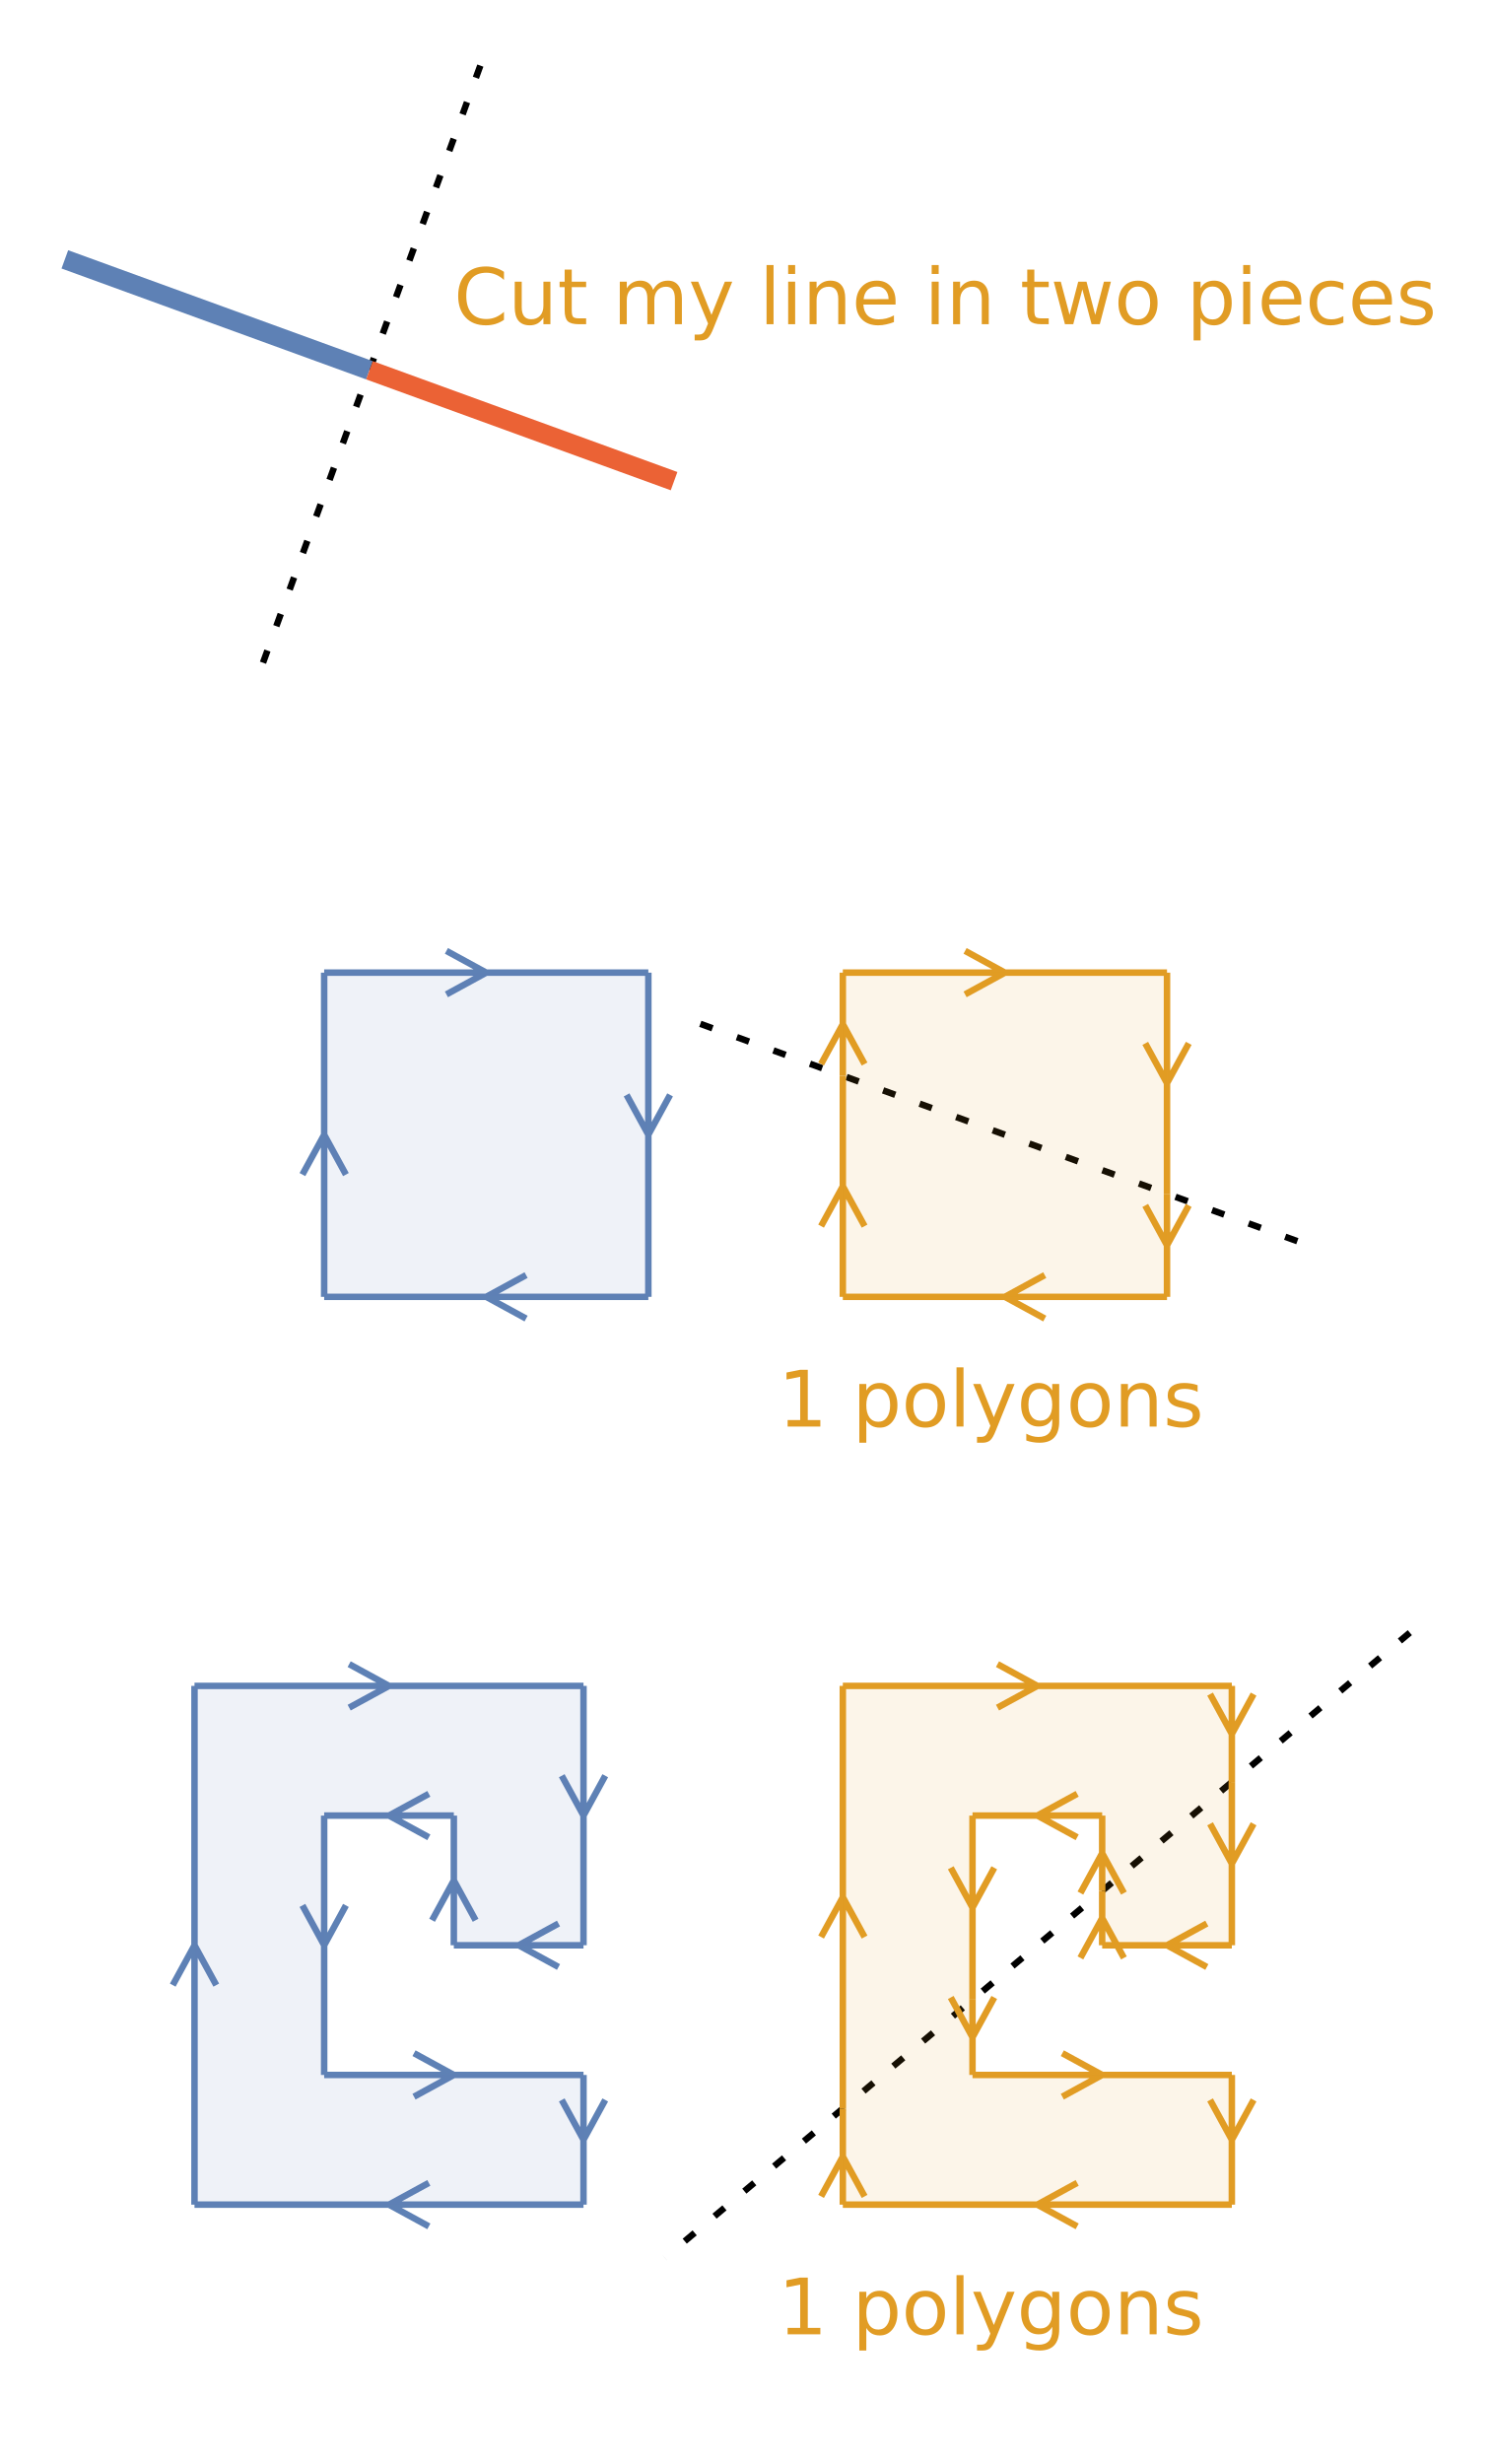
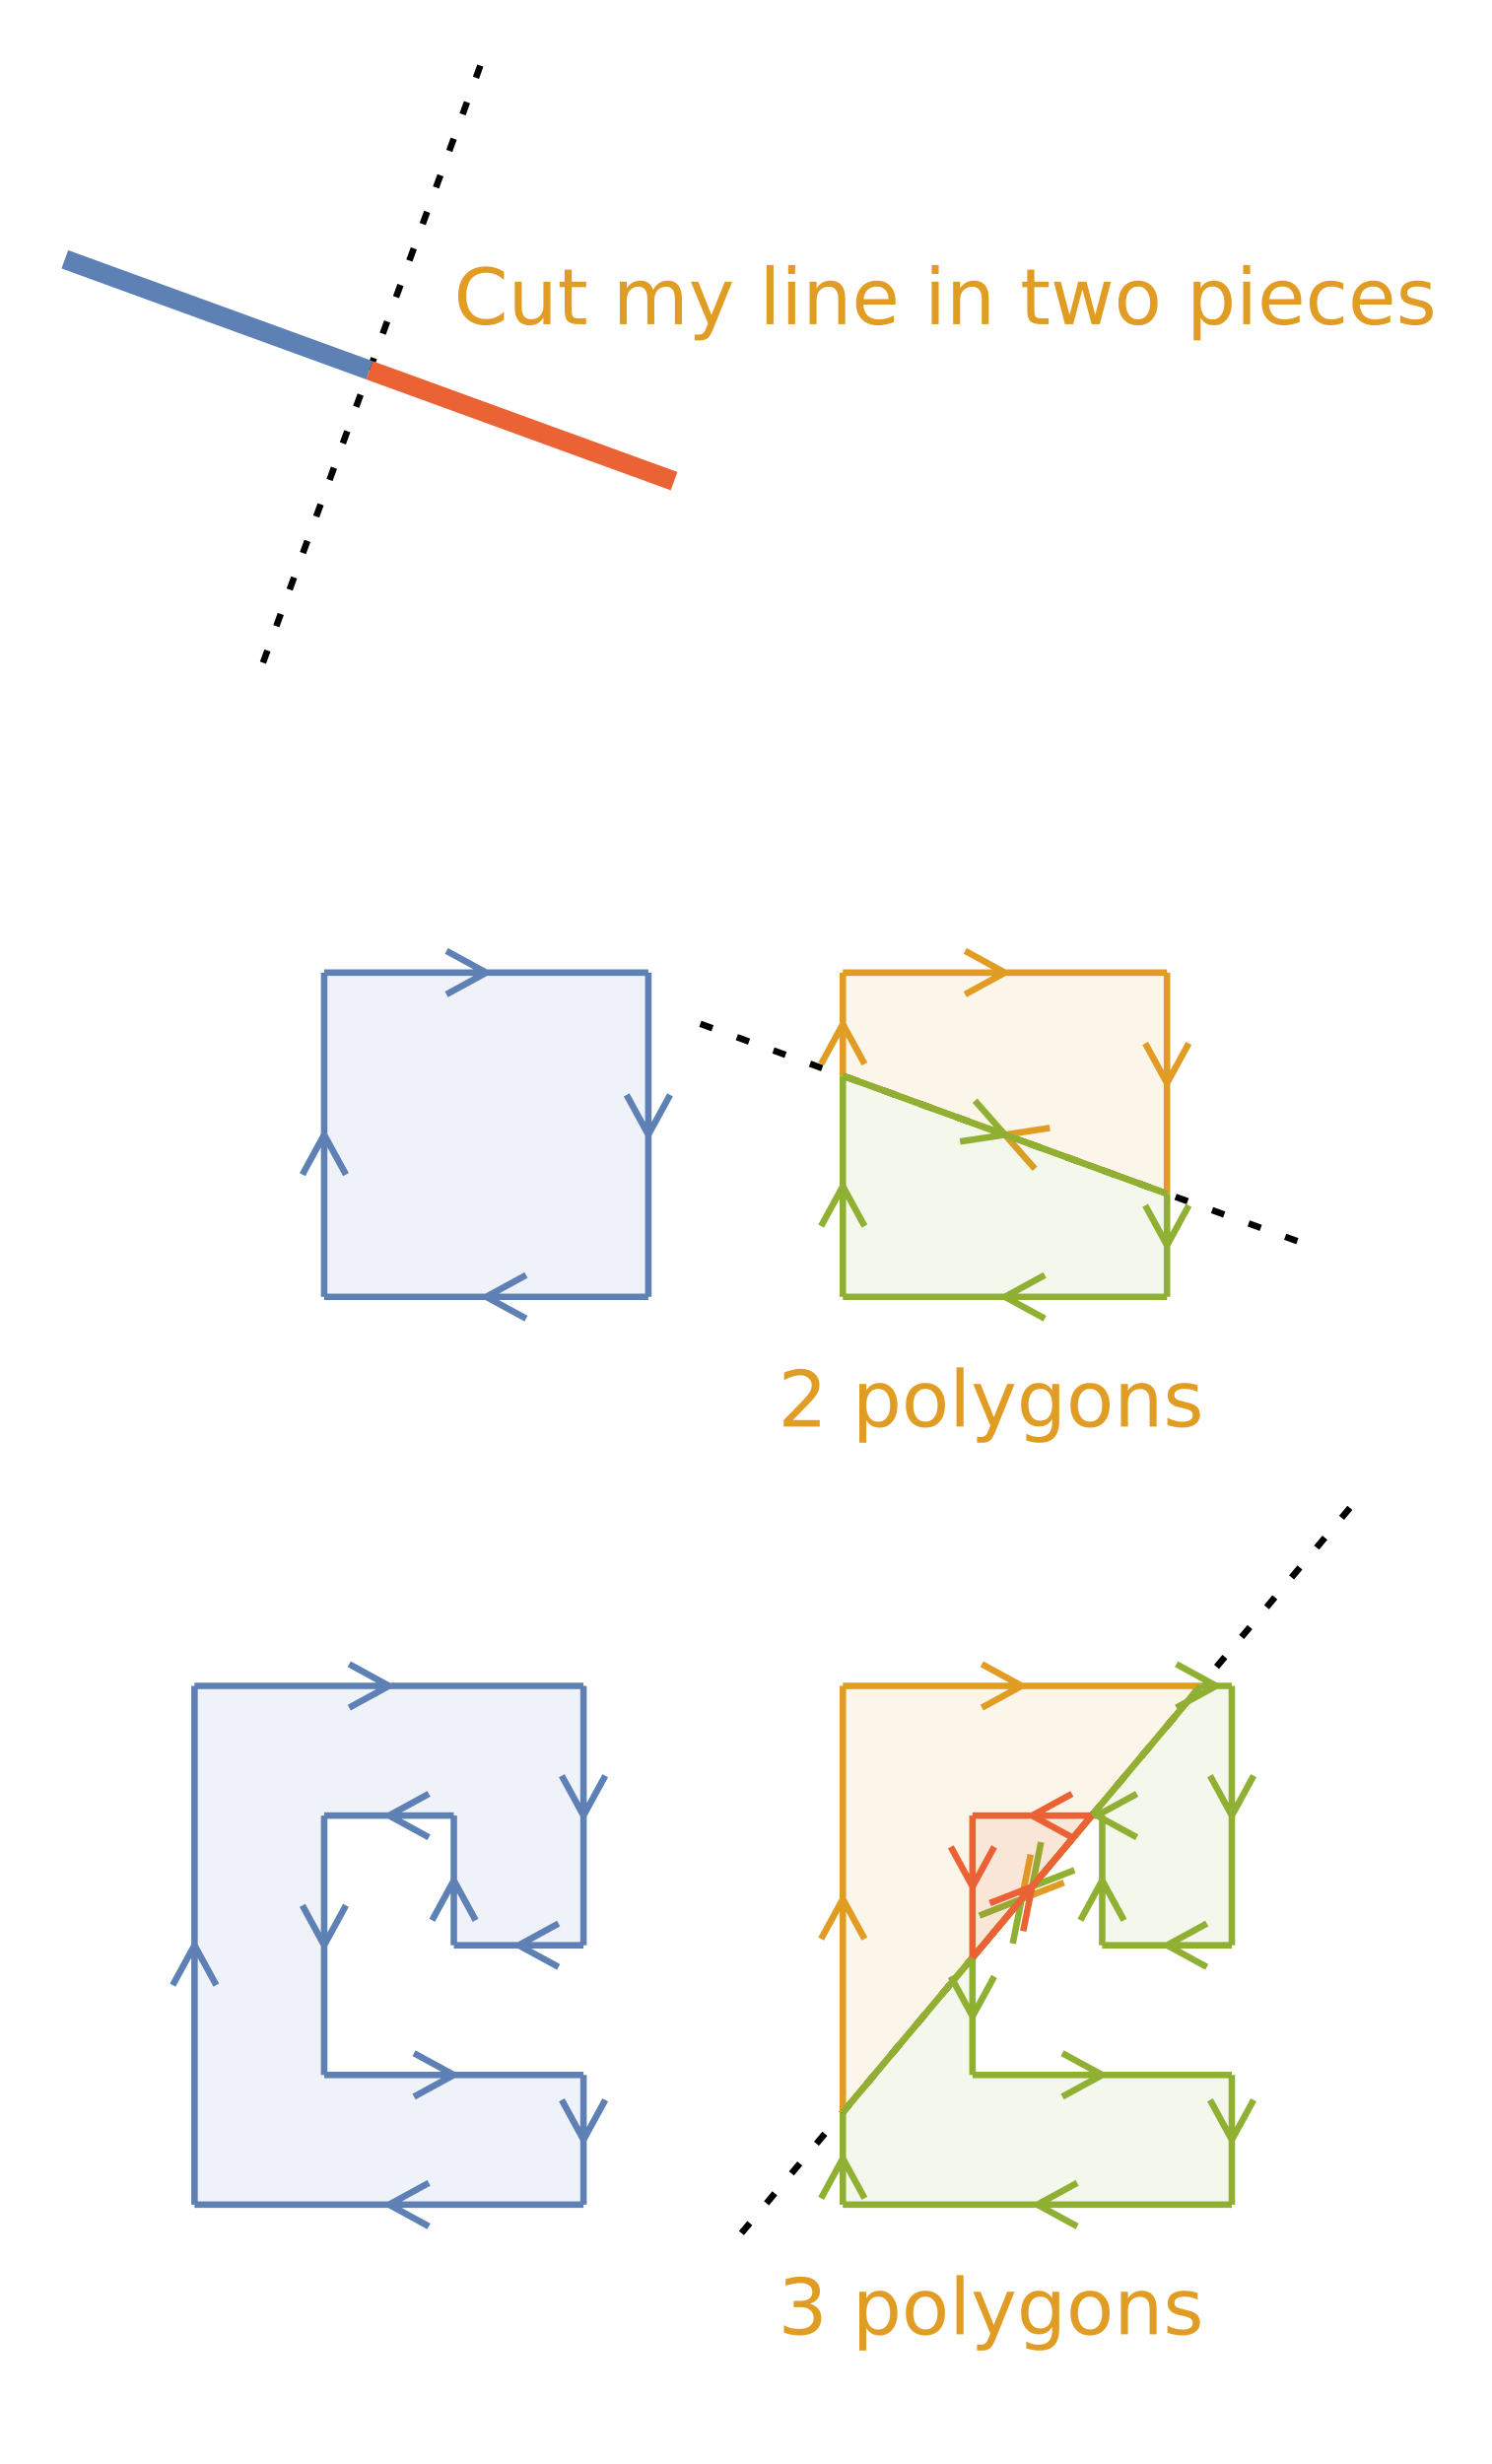
<svg xmlns="http://www.w3.org/2000/svg" xmlns:xlink="http://www.w3.org/1999/xlink" width="230pt" height="380pt" viewBox="0 0 230 380" version="1.1">
  <defs>
    <g>
      <symbol overflow="visible" id="glyph0-0">
        <path style="stroke:none;" d="M 0.594 2.125 L 0.594 -8.469 L 6.594 -8.469 L 6.594 2.125 Z M 1.266 1.453 L 5.938 1.453 L 5.938 -7.781 L 1.266 -7.781 Z M 1.266 1.453 " />
      </symbol>
      <symbol overflow="visible" id="glyph0-1">
        <path style="stroke:none;" d="M 7.734 -8.078 L 7.734 -6.828 C 7.328 -7.203 6.898 -7.477 6.453 -7.656 C 6.004 -7.844 5.523 -7.938 5.016 -7.938 C 4.016 -7.938 3.25 -7.629 2.719 -7.016 C 2.188 -6.398 1.922 -5.516 1.922 -4.359 C 1.922 -3.211 2.188 -2.332 2.719 -1.719 C 3.25 -1.102 4.016 -0.797 5.016 -0.797 C 5.523 -0.797 6.004 -0.891 6.453 -1.078 C 6.898 -1.266 7.328 -1.539 7.734 -1.906 L 7.734 -0.672 C 7.316 -0.391 6.875 -0.176 6.406 -0.031 C 5.945 0.102 5.461 0.172 4.953 0.172 C 3.617 0.172 2.57 -0.234 1.812 -1.047 C 1.051 -1.859 0.672 -2.961 0.672 -4.359 C 0.672 -5.766 1.051 -6.875 1.812 -7.688 C 2.57 -8.5 3.617 -8.906 4.953 -8.906 C 5.473 -8.906 5.961 -8.832 6.422 -8.688 C 6.891 -8.551 7.328 -8.348 7.734 -8.078 Z M 7.734 -8.078 " />
      </symbol>
      <symbol overflow="visible" id="glyph0-2">
        <path style="stroke:none;" d="M 1.016 -2.594 L 1.016 -6.562 L 2.094 -6.562 L 2.094 -2.625 C 2.094 -2.008 2.211 -1.547 2.453 -1.234 C 2.703 -0.922 3.066 -0.766 3.547 -0.766 C 4.129 -0.766 4.586 -0.945 4.922 -1.312 C 5.266 -1.688 5.438 -2.195 5.438 -2.844 L 5.438 -6.562 L 6.516 -6.562 L 6.516 0 L 5.438 0 L 5.438 -1.016 C 5.176 -0.609 4.875 -0.305 4.531 -0.109 C 4.188 0.078 3.785 0.172 3.328 0.172 C 2.566 0.172 1.988 -0.062 1.594 -0.531 C 1.207 -1 1.016 -1.688 1.016 -2.594 Z M 3.734 -6.719 Z M 3.734 -6.719 " />
      </symbol>
      <symbol overflow="visible" id="glyph0-3">
        <path style="stroke:none;" d="M 2.203 -8.422 L 2.203 -6.562 L 4.422 -6.562 L 4.422 -5.719 L 2.203 -5.719 L 2.203 -2.156 C 2.203 -1.625 2.273 -1.281 2.422 -1.125 C 2.566 -0.977 2.863 -0.906 3.312 -0.906 L 4.422 -0.906 L 4.422 0 L 3.312 0 C 2.477 0 1.898 -0.156 1.578 -0.469 C 1.266 -0.781 1.109 -1.344 1.109 -2.156 L 1.109 -5.719 L 0.328 -5.719 L 0.328 -6.562 L 1.109 -6.562 L 1.109 -8.422 Z M 2.203 -8.422 " />
      </symbol>
      <symbol overflow="visible" id="glyph0-4">
        <path style="stroke:none;" d="" />
      </symbol>
      <symbol overflow="visible" id="glyph0-5">
        <path style="stroke:none;" d="M 6.234 -5.297 C 6.504 -5.785 6.828 -6.145 7.203 -6.375 C 7.578 -6.602 8.02 -6.719 8.531 -6.719 C 9.219 -6.719 9.742 -6.477 10.109 -6 C 10.484 -5.52 10.672 -4.844 10.672 -3.969 L 10.672 0 L 9.594 0 L 9.594 -3.922 C 9.594 -4.555 9.477 -5.023 9.25 -5.328 C 9.031 -5.629 8.691 -5.781 8.234 -5.781 C 7.672 -5.781 7.227 -5.594 6.906 -5.219 C 6.582 -4.852 6.422 -4.348 6.422 -3.703 L 6.422 0 L 5.344 0 L 5.344 -3.922 C 5.344 -4.555 5.227 -5.023 5 -5.328 C 4.781 -5.629 4.438 -5.781 3.969 -5.781 C 3.414 -5.781 2.977 -5.594 2.656 -5.219 C 2.332 -4.852 2.172 -4.348 2.172 -3.703 L 2.172 0 L 1.094 0 L 1.094 -6.562 L 2.172 -6.562 L 2.172 -5.547 C 2.422 -5.941 2.719 -6.234 3.062 -6.422 C 3.406 -6.617 3.812 -6.719 4.281 -6.719 C 4.758 -6.719 5.164 -6.598 5.5 -6.359 C 5.832 -6.117 6.078 -5.766 6.234 -5.297 Z M 6.234 -5.297 " />
      </symbol>
      <symbol overflow="visible" id="glyph0-6">
        <path style="stroke:none;" d="M 3.859 0.609 C 3.555 1.391 3.258 1.898 2.969 2.141 C 2.676 2.379 2.289 2.5 1.812 2.5 L 0.953 2.5 L 0.953 1.594 L 1.578 1.594 C 1.879 1.594 2.109 1.52 2.266 1.375 C 2.43 1.238 2.613 0.91 2.812 0.391 L 3.016 -0.109 L 0.359 -6.562 L 1.5 -6.562 L 3.547 -1.438 L 5.609 -6.562 L 6.75 -6.562 Z M 3.859 0.609 " />
      </symbol>
      <symbol overflow="visible" id="glyph0-7">
        <path style="stroke:none;" d="M 1.125 -9.125 L 2.203 -9.125 L 2.203 0 L 1.125 0 Z M 1.125 -9.125 " />
      </symbol>
      <symbol overflow="visible" id="glyph0-8">
        <path style="stroke:none;" d="M 1.125 -6.562 L 2.203 -6.562 L 2.203 0 L 1.125 0 Z M 1.125 -9.125 L 2.203 -9.125 L 2.203 -7.75 L 1.125 -7.75 Z M 1.125 -9.125 " />
      </symbol>
      <symbol overflow="visible" id="glyph0-9">
        <path style="stroke:none;" d="M 6.594 -3.969 L 6.594 0 L 5.516 0 L 5.516 -3.922 C 5.516 -4.547 5.391 -5.008 5.141 -5.312 C 4.898 -5.625 4.539 -5.781 4.062 -5.781 C 3.477 -5.781 3.016 -5.594 2.672 -5.219 C 2.336 -4.852 2.172 -4.348 2.172 -3.703 L 2.172 0 L 1.094 0 L 1.094 -6.562 L 2.172 -6.562 L 2.172 -5.547 C 2.43 -5.941 2.734 -6.234 3.078 -6.422 C 3.43 -6.617 3.836 -6.719 4.297 -6.719 C 5.047 -6.719 5.613 -6.484 6 -6.016 C 6.395 -5.555 6.594 -4.875 6.594 -3.969 Z M 6.594 -3.969 " />
      </symbol>
      <symbol overflow="visible" id="glyph0-10">
        <path style="stroke:none;" d="M 6.75 -3.547 L 6.75 -3.031 L 1.781 -3.031 C 1.832 -2.281 2.055 -1.711 2.453 -1.328 C 2.859 -0.941 3.414 -0.75 4.125 -0.75 C 4.539 -0.75 4.941 -0.797 5.328 -0.891 C 5.723 -0.992 6.113 -1.148 6.5 -1.359 L 6.5 -0.328 C 6.102 -0.172 5.703 -0.051 5.297 0.031 C 4.891 0.125 4.477 0.172 4.062 0.172 C 3.02 0.172 2.191 -0.129 1.578 -0.734 C 0.961 -1.348 0.656 -2.176 0.656 -3.219 C 0.656 -4.289 0.945 -5.141 1.531 -5.766 C 2.113 -6.398 2.895 -6.719 3.875 -6.719 C 4.758 -6.719 5.457 -6.43 5.969 -5.859 C 6.488 -5.297 6.75 -4.523 6.75 -3.547 Z M 5.672 -3.875 C 5.66 -4.457 5.492 -4.926 5.172 -5.281 C 4.848 -5.633 4.422 -5.812 3.891 -5.812 C 3.285 -5.812 2.801 -5.641 2.438 -5.297 C 2.082 -4.953 1.879 -4.473 1.828 -3.859 Z M 5.672 -3.875 " />
      </symbol>
      <symbol overflow="visible" id="glyph0-11">
        <path style="stroke:none;" d="M 0.5 -6.562 L 1.578 -6.562 L 2.938 -1.438 L 4.266 -6.562 L 5.547 -6.562 L 6.891 -1.438 L 8.234 -6.562 L 9.312 -6.562 L 7.594 0 L 6.328 0 L 4.906 -5.375 L 3.5 0 L 2.219 0 Z M 0.5 -6.562 " />
      </symbol>
      <symbol overflow="visible" id="glyph0-12">
        <path style="stroke:none;" d="M 3.672 -5.812 C 3.098 -5.812 2.641 -5.582 2.297 -5.125 C 1.961 -4.676 1.797 -4.062 1.797 -3.281 C 1.797 -2.488 1.961 -1.867 2.297 -1.422 C 2.629 -0.973 3.086 -0.75 3.672 -0.75 C 4.242 -0.75 4.695 -0.973 5.031 -1.422 C 5.375 -1.879 5.547 -2.5 5.547 -3.281 C 5.547 -4.051 5.375 -4.664 5.031 -5.125 C 4.695 -5.582 4.242 -5.812 3.672 -5.812 Z M 3.672 -6.719 C 4.609 -6.719 5.344 -6.41 5.875 -5.797 C 6.414 -5.191 6.688 -4.352 6.688 -3.281 C 6.688 -2.207 6.414 -1.363 5.875 -0.75 C 5.344 -0.133 4.609 0.172 3.672 0.172 C 2.734 0.172 1.992 -0.133 1.453 -0.75 C 0.922 -1.363 0.656 -2.207 0.656 -3.281 C 0.656 -4.352 0.922 -5.191 1.453 -5.797 C 1.992 -6.41 2.734 -6.719 3.672 -6.719 Z M 3.672 -6.719 " />
      </symbol>
      <symbol overflow="visible" id="glyph0-13">
        <path style="stroke:none;" d="M 2.172 -0.984 L 2.172 2.5 L 1.094 2.5 L 1.094 -6.562 L 2.172 -6.562 L 2.172 -5.562 C 2.398 -5.957 2.688 -6.25 3.031 -6.438 C 3.375 -6.625 3.785 -6.719 4.266 -6.719 C 5.066 -6.719 5.719 -6.398 6.219 -5.766 C 6.719 -5.141 6.969 -4.312 6.969 -3.281 C 6.969 -2.25 6.719 -1.414 6.219 -0.781 C 5.719 -0.145 5.066 0.172 4.266 0.172 C 3.785 0.172 3.375 0.078 3.031 -0.109 C 2.688 -0.305 2.398 -0.598 2.172 -0.984 Z M 5.844 -3.281 C 5.844 -4.07 5.676 -4.691 5.344 -5.141 C 5.02 -5.586 4.578 -5.812 4.016 -5.812 C 3.441 -5.812 2.988 -5.586 2.656 -5.141 C 2.332 -4.691 2.172 -4.07 2.172 -3.281 C 2.172 -2.488 2.332 -1.863 2.656 -1.406 C 2.988 -0.957 3.441 -0.734 4.016 -0.734 C 4.578 -0.734 5.02 -0.957 5.344 -1.406 C 5.676 -1.863 5.844 -2.488 5.844 -3.281 Z M 5.844 -3.281 " />
      </symbol>
      <symbol overflow="visible" id="glyph0-14">
        <path style="stroke:none;" d="M 5.859 -6.312 L 5.859 -5.297 C 5.547 -5.473 5.238 -5.602 4.938 -5.688 C 4.633 -5.77 4.328 -5.812 4.016 -5.812 C 3.305 -5.812 2.758 -5.586 2.375 -5.141 C 1.988 -4.703 1.797 -4.082 1.797 -3.281 C 1.797 -2.477 1.988 -1.852 2.375 -1.406 C 2.758 -0.969 3.305 -0.75 4.016 -0.75 C 4.328 -0.75 4.633 -0.789 4.938 -0.875 C 5.238 -0.957 5.547 -1.082 5.859 -1.25 L 5.859 -0.25 C 5.555 -0.113 5.242 -0.008 4.922 0.062 C 4.598 0.133 4.254 0.172 3.891 0.172 C 2.898 0.172 2.113 -0.133 1.531 -0.75 C 0.945 -1.375 0.656 -2.219 0.656 -3.281 C 0.656 -4.344 0.945 -5.18 1.531 -5.797 C 2.125 -6.41 2.938 -6.719 3.969 -6.719 C 4.289 -6.719 4.609 -6.68 4.922 -6.609 C 5.242 -6.547 5.555 -6.445 5.859 -6.312 Z M 5.859 -6.312 " />
      </symbol>
      <symbol overflow="visible" id="glyph0-15">
        <path style="stroke:none;" d="M 5.312 -6.375 L 5.312 -5.344 C 5.008 -5.5 4.691 -5.613 4.359 -5.688 C 4.035 -5.77 3.695 -5.812 3.344 -5.812 C 2.812 -5.812 2.41 -5.727 2.141 -5.562 C 1.867 -5.406 1.734 -5.16 1.734 -4.828 C 1.734 -4.578 1.828 -4.379 2.016 -4.234 C 2.211 -4.098 2.602 -3.969 3.188 -3.844 L 3.547 -3.75 C 4.316 -3.594 4.863 -3.363 5.188 -3.062 C 5.508 -2.758 5.672 -2.344 5.672 -1.812 C 5.672 -1.195 5.426 -0.711 4.938 -0.359 C 4.457 -0.004 3.797 0.172 2.953 0.172 C 2.598 0.172 2.227 0.133 1.844 0.062 C 1.469 0 1.07 -0.098 0.656 -0.234 L 0.656 -1.359 C 1.051 -1.148 1.441 -0.992 1.828 -0.891 C 2.211 -0.785 2.598 -0.734 2.984 -0.734 C 3.484 -0.734 3.867 -0.816 4.141 -0.984 C 4.422 -1.16 4.562 -1.41 4.562 -1.734 C 4.562 -2.023 4.461 -2.25 4.266 -2.406 C 4.066 -2.562 3.633 -2.711 2.969 -2.859 L 2.594 -2.938 C 1.926 -3.082 1.441 -3.301 1.141 -3.594 C 0.848 -3.883 0.703 -4.281 0.703 -4.781 C 0.703 -5.406 0.922 -5.883 1.359 -6.219 C 1.797 -6.551 2.414 -6.719 3.219 -6.719 C 3.613 -6.719 3.988 -6.688 4.344 -6.625 C 4.695 -6.57 5.02 -6.488 5.312 -6.375 Z M 5.312 -6.375 " />
      </symbol>
      <symbol overflow="visible" id="glyph0-16">
-         <path style="stroke:none;" d="M 1.484 -1 L 3.422 -1 L 3.422 -7.672 L 1.312 -7.25 L 1.312 -8.328 L 3.406 -8.75 L 4.594 -8.75 L 4.594 -1 L 6.531 -1 L 6.531 0 L 1.484 0 Z M 1.484 -1 " />
+         <path style="stroke:none;" d="M 2.297 -1 L 6.438 -1 L 6.438 0 L 0.875 0 L 0.875 -1 C 1.32 -1.457 1.93 -2.078 2.703 -2.859 C 3.484 -3.648 3.973 -4.16 4.172 -4.391 C 4.555 -4.805 4.82 -5.16 4.969 -5.453 C 5.125 -5.754 5.203 -6.047 5.203 -6.328 C 5.203 -6.797 5.035 -7.176 4.703 -7.469 C 4.379 -7.758 3.957 -7.906 3.438 -7.906 C 3.062 -7.906 2.664 -7.844 2.25 -7.719 C 1.844 -7.594 1.406 -7.395 0.938 -7.125 L 0.938 -8.328 C 1.414 -8.516 1.859 -8.656 2.266 -8.75 C 2.68 -8.852 3.062 -8.906 3.406 -8.906 C 4.312 -8.906 5.035 -8.676 5.578 -8.219 C 6.117 -7.77 6.391 -7.164 6.391 -6.406 C 6.391 -6.051 6.32 -5.711 6.188 -5.391 C 6.051 -5.066 5.805 -4.688 5.453 -4.25 C 5.348 -4.133 5.035 -3.805 4.516 -3.266 C 3.992 -2.723 3.254 -1.969 2.297 -1 Z M 2.297 -1 " />
      </symbol>
      <symbol overflow="visible" id="glyph0-17">
        <path style="stroke:none;" d="M 5.453 -3.359 C 5.453 -4.141 5.289 -4.742 4.969 -5.172 C 4.645 -5.598 4.191 -5.812 3.609 -5.812 C 3.035 -5.812 2.586 -5.598 2.266 -5.172 C 1.941 -4.742 1.781 -4.141 1.781 -3.359 C 1.781 -2.578 1.941 -1.973 2.266 -1.547 C 2.586 -1.117 3.035 -0.906 3.609 -0.906 C 4.191 -0.906 4.645 -1.117 4.969 -1.547 C 5.289 -1.973 5.453 -2.578 5.453 -3.359 Z M 6.531 -0.812 C 6.531 0.301 6.281 1.129 5.781 1.672 C 5.289 2.223 4.531 2.5 3.5 2.5 C 3.125 2.5 2.766 2.469 2.422 2.406 C 2.086 2.352 1.766 2.27 1.453 2.156 L 1.453 1.109 C 1.766 1.273 2.078 1.398 2.391 1.484 C 2.703 1.566 3.016 1.609 3.328 1.609 C 4.035 1.609 4.566 1.422 4.922 1.047 C 5.273 0.68 5.453 0.125 5.453 -0.625 L 5.453 -1.156 C 5.223 -0.77 4.938 -0.477 4.594 -0.281 C 4.25 -0.094 3.832 0 3.344 0 C 2.539 0 1.891 -0.305 1.391 -0.922 C 0.898 -1.535 0.656 -2.348 0.656 -3.359 C 0.656 -4.367 0.898 -5.18 1.391 -5.797 C 1.891 -6.41 2.539 -6.719 3.344 -6.719 C 3.832 -6.719 4.25 -6.617 4.594 -6.422 C 4.938 -6.234 5.223 -5.945 5.453 -5.562 L 5.453 -6.562 L 6.531 -6.562 Z M 6.531 -0.812 " />
+       </symbol>
+       <symbol overflow="visible" id="glyph0-18">
+         <path style="stroke:none;" d="M 4.875 -4.719 C 5.438 -4.594 5.875 -4.336 6.188 -3.953 C 6.508 -3.578 6.672 -3.109 6.672 -2.547 C 6.672 -1.68 6.375 -1.008 5.781 -0.531 C 5.188 -0.062 4.344 0.172 3.25 0.172 C 2.883 0.172 2.504 0.133 2.109 0.062 C 1.723 -0.008 1.328 -0.117 0.922 -0.266 L 0.922 -1.406 C 1.242 -1.219 1.598 -1.07 1.984 -0.969 C 2.379 -0.875 2.789 -0.828 3.219 -0.828 C 3.957 -0.828 4.52 -0.973 4.906 -1.266 C 5.301 -1.555 5.5 -1.984 5.5 -2.547 C 5.5 -3.055 5.316 -3.457 4.953 -3.75 C 4.586 -4.039 4.086 -4.188 3.453 -4.188 L 2.422 -4.188 L 2.422 -5.156 L 3.5 -5.156 C 4.07 -5.156 4.516 -5.27 4.828 -5.5 C 5.141 -5.738 5.297 -6.078 5.297 -6.516 C 5.297 -6.961 5.133 -7.305 4.812 -7.547 C 4.5 -7.785 4.047 -7.906 3.453 -7.906 C 3.117 -7.906 2.766 -7.867 2.391 -7.797 C 2.023 -7.734 1.617 -7.629 1.172 -7.484 L 1.172 -8.531 C 1.629 -8.656 2.051 -8.75 2.438 -8.812 C 2.832 -8.875 3.203 -8.906 3.547 -8.906 C 4.453 -8.906 5.164 -8.703 5.688 -8.297 C 6.207 -7.891 6.469 -7.336 6.469 -6.641 C 6.469 -6.148 6.328 -5.738 6.047 -5.406 C 5.773 -5.07 5.383 -4.844 4.875 -4.719 Z M 4.875 -4.719 " />
      </symbol>
    </g>
  </defs>
  <g id="cut">
    <path style="fill:none;stroke-width:1;stroke-linecap:butt;stroke-linejoin:miter;stroke:rgb(0%,0%,0%);stroke-opacity:1;stroke-dasharray:2,4;stroke-miterlimit:10;" d="M 64.086 -29.883 L 29.883 64.086 " transform="matrix(1,0,0,1,10,40)" />
    <path style="fill:none;stroke-width:3;stroke-linecap:butt;stroke-linejoin:miter;stroke:rgb(36.842%,50.678%,70.98%);stroke-opacity:1;stroke-miterlimit:10;" d="M 0 0 L 46.984 17.102 " transform="matrix(1,0,0,1,10,40)" />
    <path style="fill:none;stroke-width:3;stroke-linecap:butt;stroke-linejoin:miter;stroke:rgb(92.253%,38.563%,20.918%);stroke-opacity:1;stroke-miterlimit:10;" d="M 46.984 17.102 L 93.969 34.203 " transform="matrix(1,0,0,1,10,40)" />
    <g style="fill:rgb(88.072%,61.104%,14.205%);fill-opacity:1;">
      <use xlink:href="#glyph0-1" x="70" y="50" />
      <use xlink:href="#glyph0-2" x="78.379" y="50" />
      <use xlink:href="#glyph0-3" x="85.984" y="50" />
      <use xlink:href="#glyph0-4" x="90.689" y="50" />
      <use xlink:href="#glyph0-5" x="94.504" y="50" />
      <use xlink:href="#glyph0-6" x="106.193" y="50" />
      <use xlink:href="#glyph0-4" x="113.295" y="50" />
      <use xlink:href="#glyph0-7" x="117.109" y="50" />
      <use xlink:href="#glyph0-8" x="120.443" y="50" />
      <use xlink:href="#glyph0-9" x="123.777" y="50" />
      <use xlink:href="#glyph0-10" x="131.383" y="50" />
      <use xlink:href="#glyph0-4" x="138.766" y="50" />
      <use xlink:href="#glyph0-8" x="142.58" y="50" />
      <use xlink:href="#glyph0-9" x="145.914" y="50" />
      <use xlink:href="#glyph0-4" x="153.52" y="50" />
      <use xlink:href="#glyph0-3" x="157.334" y="50" />
      <use xlink:href="#glyph0-11" x="162.039" y="50" />
      <use xlink:href="#glyph0-12" x="171.854" y="50" />
      <use xlink:href="#glyph0-4" x="179.195" y="50" />
      <use xlink:href="#glyph0-13" x="183.01" y="50" />
      <use xlink:href="#glyph0-8" x="190.627" y="50" />
      <use xlink:href="#glyph0-10" x="193.961" y="50" />
      <use xlink:href="#glyph0-14" x="201.344" y="50" />
      <use xlink:href="#glyph0-10" x="207.941" y="50" />
      <use xlink:href="#glyph0-15" x="215.324" y="50" />
    </g>
    <path style="fill:none;stroke-width:1;stroke-linecap:butt;stroke-linejoin:miter;stroke:rgb(0%,0%,0%);stroke-opacity:1;stroke-dasharray:2,4;stroke-miterlimit:10;" d="M -21.984 7.898 L 71.984 42.102 " transform="matrix(1,0,0,1,130,150)" />
    <path style="fill:none;stroke-width:1;stroke-linecap:butt;stroke-linejoin:miter;stroke:rgb(36.842%,50.678%,70.98%);stroke-opacity:1;stroke-miterlimit:10;" d="M -80 0 L -30 0 M -55 0 L -61.145 3.355 M -55 0 L -61.145 -3.355 " transform="matrix(1,0,0,1,130,150)" />
    <path style="fill:none;stroke-width:1;stroke-linecap:butt;stroke-linejoin:miter;stroke:rgb(36.842%,50.678%,70.98%);stroke-opacity:1;stroke-miterlimit:10;" d="M -30 0 L -30 50 M -30 25 L -33.355 18.855 M -30 25 L -26.645 18.855 " transform="matrix(1,0,0,1,130,150)" />
    <path style="fill:none;stroke-width:1;stroke-linecap:butt;stroke-linejoin:miter;stroke:rgb(36.842%,50.678%,70.98%);stroke-opacity:1;stroke-miterlimit:10;" d="M -30 50 L -80 50 M -55 50 L -48.855 46.645 M -55 50 L -48.855 53.355 " transform="matrix(1,0,0,1,130,150)" />
    <path style="fill:none;stroke-width:1;stroke-linecap:butt;stroke-linejoin:miter;stroke:rgb(36.842%,50.678%,70.98%);stroke-opacity:1;stroke-miterlimit:10;" d="M -80 50 L -80 0 M -80 25 L -76.645 31.145 M -80 25 L -83.355 31.145 " transform="matrix(1,0,0,1,130,150)" />
    <path style=" stroke:none;fill-rule:nonzero;fill:rgb(36.842%,50.678%,70.98%);fill-opacity:0.1;" d="M 50 150 L 100 150 L 100 200 L 50 200 Z M 50 150 " />
    <path style="fill:none;stroke-width:1;stroke-linecap:butt;stroke-linejoin:miter;stroke:rgb(88.072%,61.104%,14.205%);stroke-opacity:1;stroke-miterlimit:10;" d="M 0 0 L 50 0 M 25 0 L 18.855 3.355 M 25 0 L 18.855 -3.355 " transform="matrix(1,0,0,1,130,150)" />
    <path style="fill:none;stroke-width:1;stroke-linecap:butt;stroke-linejoin:miter;stroke:rgb(88.072%,61.104%,14.205%);stroke-opacity:1;stroke-miterlimit:10;" d="M 50 0 L 50 34.098 M 50 17.051 L 46.645 10.906 M 50 17.051 L 53.355 10.906 " transform="matrix(1,0,0,1,130,150)" />
-     <path style="fill:none;stroke-width:1;stroke-linecap:butt;stroke-linejoin:miter;stroke:rgb(88.072%,61.104%,14.205%);stroke-opacity:1;stroke-miterlimit:10;" d="M 50 34.098 L 50 50 M 50 42.051 L 46.645 35.906 M 50 42.051 L 53.355 35.906 " transform="matrix(1,0,0,1,130,150)" />
-     <path style="fill:none;stroke-width:1;stroke-linecap:butt;stroke-linejoin:miter;stroke:rgb(88.072%,61.104%,14.205%);stroke-opacity:1;stroke-miterlimit:10;" d="M 50 50 L 0 50 M 25 50 L 31.145 46.645 M 25 50 L 31.145 53.355 " transform="matrix(1,0,0,1,130,150)" />
-     <path style="fill:none;stroke-width:1;stroke-linecap:butt;stroke-linejoin:miter;stroke:rgb(88.072%,61.104%,14.205%);stroke-opacity:1;stroke-miterlimit:10;" d="M 0 50 L 0 15.902 M 0 32.949 L 3.355 39.094 M 0 32.949 L -3.355 39.094 " transform="matrix(1,0,0,1,130,150)" />
+     <path style="fill:none;stroke-width:1;stroke-linecap:butt;stroke-linejoin:miter;stroke:rgb(88.072%,61.104%,14.205%);stroke-opacity:1;stroke-miterlimit:10;" d="M 50 34.098 L 0 15.902 M 25 25 L 31.922 23.949 M 25 25 L 29.625 30.254 " transform="matrix(1,0,0,1,130,150)" />
    <path style="fill:none;stroke-width:1;stroke-linecap:butt;stroke-linejoin:miter;stroke:rgb(88.072%,61.104%,14.205%);stroke-opacity:1;stroke-miterlimit:10;" d="M 0 15.902 L 0 0 M 0 7.949 L 3.355 14.094 M 0 7.949 L -3.355 14.094 " transform="matrix(1,0,0,1,130,150)" />
-     <path style=" stroke:none;fill-rule:nonzero;fill:rgb(88.072%,61.104%,14.205%);fill-opacity:0.1;" d="M 130 150 L 180 150 L 180 200 L 130 200 Z M 130 150 " />
+     <path style=" stroke:none;fill-rule:nonzero;fill:rgb(88.072%,61.104%,14.205%);fill-opacity:0.1;" d="M 130 150 L 180 150 L 180 184.098 L 130 165.902 Z M 130 150 " />
+     <path style="fill:none;stroke-width:1;stroke-linecap:butt;stroke-linejoin:miter;stroke:rgb(56.018%,69.157%,19.488%);stroke-opacity:1;stroke-miterlimit:10;" d="M 0 15.902 L 50 34.098 M 25 25 L 18.078 26.051 M 25 25 L 20.375 19.746 " transform="matrix(1,0,0,1,130,150)" />
+     <path style="fill:none;stroke-width:1;stroke-linecap:butt;stroke-linejoin:miter;stroke:rgb(56.018%,69.157%,19.488%);stroke-opacity:1;stroke-miterlimit:10;" d="M 50 34.098 L 50 50 M 50 42.051 L 46.645 35.906 M 50 42.051 L 53.355 35.906 " transform="matrix(1,0,0,1,130,150)" />
+     <path style="fill:none;stroke-width:1;stroke-linecap:butt;stroke-linejoin:miter;stroke:rgb(56.018%,69.157%,19.488%);stroke-opacity:1;stroke-miterlimit:10;" d="M 50 50 L 0 50 M 25 50 L 31.145 46.645 M 25 50 L 31.145 53.355 " transform="matrix(1,0,0,1,130,150)" />
+     <path style="fill:none;stroke-width:1;stroke-linecap:butt;stroke-linejoin:miter;stroke:rgb(56.018%,69.157%,19.488%);stroke-opacity:1;stroke-miterlimit:10;" d="M 0 50 L 0 15.902 M 0 32.949 L 3.355 39.094 M 0 32.949 L -3.355 39.094 " transform="matrix(1,0,0,1,130,150)" />
+     <path style=" stroke:none;fill-rule:nonzero;fill:rgb(56.018%,69.157%,19.488%);fill-opacity:0.1;" d="M 130 165.902 L 180 184.098 L 180 200 L 130 200 Z M 130 165.902 " />
    <g style="fill:rgb(88.072%,61.104%,14.205%);fill-opacity:1;">
      <use xlink:href="#glyph0-16" x="120" y="220" />
      <use xlink:href="#glyph0-4" x="127.635" y="220" />
      <use xlink:href="#glyph0-13" x="131.449" y="220" />
      <use xlink:href="#glyph0-12" x="139.066" y="220" />
      <use xlink:href="#glyph0-7" x="146.408" y="220" />
      <use xlink:href="#glyph0-6" x="149.742" y="220" />
      <use xlink:href="#glyph0-17" x="156.844" y="220" />
      <use xlink:href="#glyph0-12" x="164.461" y="220" />
      <use xlink:href="#glyph0-9" x="171.803" y="220" />
      <use xlink:href="#glyph0-15" x="179.408" y="220" />
    </g>
-     <path style="fill:none;stroke-width:1;stroke-linecap:butt;stroke-linejoin:miter;stroke:rgb(0%,0%,0%);stroke-opacity:1;stroke-dasharray:2,4;stroke-miterlimit:10;" d="M 87.453 -8.211 L -27.453 88.211 " transform="matrix(1,0,0,1,130,260)" />
+     <path style="fill:none;stroke-width:1;stroke-linecap:butt;stroke-linejoin:miter;stroke:rgb(0%,0%,0%);stroke-opacity:1;stroke-dasharray:2,4;stroke-miterlimit:10;" d="M 78.211 -27.453 L -18.211 87.453 " transform="matrix(1,0,0,1,130,260)" />
    <path style="fill:none;stroke-width:1;stroke-linecap:butt;stroke-linejoin:miter;stroke:rgb(36.842%,50.678%,70.98%);stroke-opacity:1;stroke-miterlimit:10;" d="M -100 0 L -40 0 M -70 0 L -76.145 3.355 M -70 0 L -76.145 -3.355 " transform="matrix(1,0,0,1,130,260)" />
    <path style="fill:none;stroke-width:1;stroke-linecap:butt;stroke-linejoin:miter;stroke:rgb(36.842%,50.678%,70.98%);stroke-opacity:1;stroke-miterlimit:10;" d="M -40 0 L -40 40 M -40 20 L -43.355 13.855 M -40 20 L -36.645 13.855 " transform="matrix(1,0,0,1,130,260)" />
    <path style="fill:none;stroke-width:1;stroke-linecap:butt;stroke-linejoin:miter;stroke:rgb(36.842%,50.678%,70.98%);stroke-opacity:1;stroke-miterlimit:10;" d="M -40 40 L -60 40 M -50 40 L -43.855 36.645 M -50 40 L -43.855 43.355 " transform="matrix(1,0,0,1,130,260)" />
    <path style="fill:none;stroke-width:1;stroke-linecap:butt;stroke-linejoin:miter;stroke:rgb(36.842%,50.678%,70.98%);stroke-opacity:1;stroke-miterlimit:10;" d="M -60 40 L -60 20 M -60 30 L -56.645 36.145 M -60 30 L -63.355 36.145 " transform="matrix(1,0,0,1,130,260)" />
    <path style="fill:none;stroke-width:1;stroke-linecap:butt;stroke-linejoin:miter;stroke:rgb(36.842%,50.678%,70.98%);stroke-opacity:1;stroke-miterlimit:10;" d="M -60 20 L -80 20 M -70 20 L -63.855 16.645 M -70 20 L -63.855 23.355 " transform="matrix(1,0,0,1,130,260)" />
    <path style="fill:none;stroke-width:1;stroke-linecap:butt;stroke-linejoin:miter;stroke:rgb(36.842%,50.678%,70.98%);stroke-opacity:1;stroke-miterlimit:10;" d="M -80 20 L -80 60 M -80 40 L -83.355 33.855 M -80 40 L -76.645 33.855 " transform="matrix(1,0,0,1,130,260)" />
    <path style="fill:none;stroke-width:1;stroke-linecap:butt;stroke-linejoin:miter;stroke:rgb(36.842%,50.678%,70.98%);stroke-opacity:1;stroke-miterlimit:10;" d="M -80 60 L -40 60 M -60 60 L -66.145 63.355 M -60 60 L -66.145 56.645 " transform="matrix(1,0,0,1,130,260)" />
    <path style="fill:none;stroke-width:1;stroke-linecap:butt;stroke-linejoin:miter;stroke:rgb(36.842%,50.678%,70.98%);stroke-opacity:1;stroke-miterlimit:10;" d="M -40 60 L -40 80 M -40 70 L -43.355 63.855 M -40 70 L -36.645 63.855 " transform="matrix(1,0,0,1,130,260)" />
    <path style="fill:none;stroke-width:1;stroke-linecap:butt;stroke-linejoin:miter;stroke:rgb(36.842%,50.678%,70.98%);stroke-opacity:1;stroke-miterlimit:10;" d="M -40 80 L -100 80 M -70 80 L -63.855 76.645 M -70 80 L -63.855 83.355 " transform="matrix(1,0,0,1,130,260)" />
    <path style="fill:none;stroke-width:1;stroke-linecap:butt;stroke-linejoin:miter;stroke:rgb(36.842%,50.678%,70.98%);stroke-opacity:1;stroke-miterlimit:10;" d="M -100 80 L -100 0 M -100 40 L -96.645 46.145 M -100 40 L -103.355 46.145 " transform="matrix(1,0,0,1,130,260)" />
    <path style=" stroke:none;fill-rule:nonzero;fill:rgb(36.842%,50.678%,70.98%);fill-opacity:0.1;" d="M 30 260 L 90 260 L 90 300 L 70 300 L 70 280 L 50 280 L 50 320 L 90 320 L 90 340 L 30 340 Z M 30 260 " />
-     <path style="fill:none;stroke-width:1;stroke-linecap:butt;stroke-linejoin:miter;stroke:rgb(88.072%,61.104%,14.205%);stroke-opacity:1;stroke-miterlimit:10;" d="M 0 0 L 60 0 M 30 0 L 23.855 3.355 M 30 0 L 23.855 -3.355 " transform="matrix(1,0,0,1,130,260)" />
-     <path style="fill:none;stroke-width:1;stroke-linecap:butt;stroke-linejoin:miter;stroke:rgb(88.072%,61.104%,14.205%);stroke-opacity:1;stroke-miterlimit:10;" d="M 60 0 L 60 14.828 M 60 7.414 L 56.645 1.27 M 60 7.414 L 63.355 1.27 " transform="matrix(1,0,0,1,130,260)" />
-     <path style="fill:none;stroke-width:1;stroke-linecap:butt;stroke-linejoin:miter;stroke:rgb(88.072%,61.104%,14.205%);stroke-opacity:1;stroke-miterlimit:10;" d="M 60 14.828 L 60 40 M 60 27.414 L 56.645 21.27 M 60 27.414 L 63.355 21.27 " transform="matrix(1,0,0,1,130,260)" />
-     <path style="fill:none;stroke-width:1;stroke-linecap:butt;stroke-linejoin:miter;stroke:rgb(88.072%,61.104%,14.205%);stroke-opacity:1;stroke-miterlimit:10;" d="M 60 40 L 40 40 M 50 40 L 56.145 36.645 M 50 40 L 56.145 43.355 " transform="matrix(1,0,0,1,130,260)" />
-     <path style="fill:none;stroke-width:1;stroke-linecap:butt;stroke-linejoin:miter;stroke:rgb(88.072%,61.104%,14.205%);stroke-opacity:1;stroke-miterlimit:10;" d="M 40 40 L 40 31.609 M 40 35.805 L 43.355 41.949 M 40 35.805 L 36.645 41.949 " transform="matrix(1,0,0,1,130,260)" />
-     <path style="fill:none;stroke-width:1;stroke-linecap:butt;stroke-linejoin:miter;stroke:rgb(88.072%,61.104%,14.205%);stroke-opacity:1;stroke-miterlimit:10;" d="M 40 31.609 L 40 20 M 40 25.805 L 43.355 31.949 M 40 25.805 L 36.645 31.949 " transform="matrix(1,0,0,1,130,260)" />
-     <path style="fill:none;stroke-width:1;stroke-linecap:butt;stroke-linejoin:miter;stroke:rgb(88.072%,61.104%,14.205%);stroke-opacity:1;stroke-miterlimit:10;" d="M 40 20 L 20 20 M 30 20 L 36.145 16.645 M 30 20 L 36.145 23.355 " transform="matrix(1,0,0,1,130,260)" />
-     <path style="fill:none;stroke-width:1;stroke-linecap:butt;stroke-linejoin:miter;stroke:rgb(88.072%,61.104%,14.205%);stroke-opacity:1;stroke-miterlimit:10;" d="M 20 20 L 20 48.391 M 20 34.195 L 16.645 28.051 M 20 34.195 L 23.355 28.051 " transform="matrix(1,0,0,1,130,260)" />
-     <path style="fill:none;stroke-width:1;stroke-linecap:butt;stroke-linejoin:miter;stroke:rgb(88.072%,61.104%,14.205%);stroke-opacity:1;stroke-miterlimit:10;" d="M 20 48.391 L 20 60 M 20 54.195 L 16.645 48.051 M 20 54.195 L 23.355 48.051 " transform="matrix(1,0,0,1,130,260)" />
-     <path style="fill:none;stroke-width:1;stroke-linecap:butt;stroke-linejoin:miter;stroke:rgb(88.072%,61.104%,14.205%);stroke-opacity:1;stroke-miterlimit:10;" d="M 20 60 L 60 60 M 40 60 L 33.855 63.355 M 40 60 L 33.855 56.645 " transform="matrix(1,0,0,1,130,260)" />
-     <path style="fill:none;stroke-width:1;stroke-linecap:butt;stroke-linejoin:miter;stroke:rgb(88.072%,61.104%,14.205%);stroke-opacity:1;stroke-miterlimit:10;" d="M 60 60 L 60 80 M 60 70 L 56.645 63.855 M 60 70 L 63.355 63.855 " transform="matrix(1,0,0,1,130,260)" />
-     <path style="fill:none;stroke-width:1;stroke-linecap:butt;stroke-linejoin:miter;stroke:rgb(88.072%,61.104%,14.205%);stroke-opacity:1;stroke-miterlimit:10;" d="M 60 80 L 0 80 M 30 80 L 36.145 76.645 M 30 80 L 36.145 83.355 " transform="matrix(1,0,0,1,130,260)" />
-     <path style="fill:none;stroke-width:1;stroke-linecap:butt;stroke-linejoin:miter;stroke:rgb(88.072%,61.104%,14.205%);stroke-opacity:1;stroke-miterlimit:10;" d="M 0 80 L 0 65.172 M 0 72.586 L 3.355 78.73 M 0 72.586 L -3.355 78.73 " transform="matrix(1,0,0,1,130,260)" />
-     <path style="fill:none;stroke-width:1;stroke-linecap:butt;stroke-linejoin:miter;stroke:rgb(88.072%,61.104%,14.205%);stroke-opacity:1;stroke-miterlimit:10;" d="M 0 65.172 L 0 0 M 0 32.586 L 3.355 38.73 M 0 32.586 L -3.355 38.73 " transform="matrix(1,0,0,1,130,260)" />
-     <path style=" stroke:none;fill-rule:nonzero;fill:rgb(88.072%,61.104%,14.205%);fill-opacity:0.1;" d="M 130 260 L 190 260 L 190 300 L 170 300 L 170 280 L 150 280 L 150 320 L 190 320 L 190 340 L 130 340 Z M 130 260 " />
+     <path style="fill:none;stroke-width:1;stroke-linecap:butt;stroke-linejoin:miter;stroke:rgb(88.072%,61.104%,14.205%);stroke-opacity:1;stroke-miterlimit:10;" d="M 0 0 L 55.172 0 M 27.586 0 L 21.445 3.355 M 27.586 0 L 21.445 -3.355 " transform="matrix(1,0,0,1,130,260)" />
+     <path style="fill:none;stroke-width:1;stroke-linecap:butt;stroke-linejoin:miter;stroke:rgb(88.072%,61.104%,14.205%);stroke-opacity:1;stroke-miterlimit:10;" d="M 55.172 0 L 0 65.754 M 27.586 32.875 L 28.965 26.012 M 27.586 32.875 L 34.105 30.328 " transform="matrix(1,0,0,1,130,260)" />
+     <path style="fill:none;stroke-width:1;stroke-linecap:butt;stroke-linejoin:miter;stroke:rgb(88.072%,61.104%,14.205%);stroke-opacity:1;stroke-miterlimit:10;" d="M 0 65.754 L 0 0 M 0 32.875 L 3.355 39.02 M 0 32.875 L -3.355 39.02 " transform="matrix(1,0,0,1,130,260)" />
+     <path style=" stroke:none;fill-rule:nonzero;fill:rgb(88.072%,61.104%,14.205%);fill-opacity:0.1;" d="M 130 260 L 185.172 260 L 130 325.754 Z M 130 260 " />
+     <path style="fill:none;stroke-width:1;stroke-linecap:butt;stroke-linejoin:miter;stroke:rgb(56.018%,69.157%,19.488%);stroke-opacity:1;stroke-miterlimit:10;" d="M 0 65.754 L 55.172 0 M 27.586 32.875 L 26.207 39.738 M 27.586 32.875 L 21.066 35.426 " transform="matrix(1,0,0,1,130,260)" />
+     <path style="fill:none;stroke-width:1;stroke-linecap:butt;stroke-linejoin:miter;stroke:rgb(56.018%,69.157%,19.488%);stroke-opacity:1;stroke-miterlimit:10;" d="M 55.172 0 L 60 0 M 57.586 0 L 51.445 3.355 M 57.586 0 L 51.445 -3.355 " transform="matrix(1,0,0,1,130,260)" />
+     <path style="fill:none;stroke-width:1;stroke-linecap:butt;stroke-linejoin:miter;stroke:rgb(56.018%,69.157%,19.488%);stroke-opacity:1;stroke-miterlimit:10;" d="M 60 0 L 60 40 M 60 20 L 56.645 13.855 M 60 20 L 63.355 13.855 " transform="matrix(1,0,0,1,130,260)" />
+     <path style="fill:none;stroke-width:1;stroke-linecap:butt;stroke-linejoin:miter;stroke:rgb(56.018%,69.157%,19.488%);stroke-opacity:1;stroke-miterlimit:10;" d="M 60 40 L 40 40 M 50 40 L 56.145 36.645 M 50 40 L 56.145 43.355 " transform="matrix(1,0,0,1,130,260)" />
+     <path style="fill:none;stroke-width:1;stroke-linecap:butt;stroke-linejoin:miter;stroke:rgb(56.018%,69.157%,19.488%);stroke-opacity:1;stroke-miterlimit:10;" d="M 40 40 L 40 20 M 40 30 L 43.355 36.145 M 40 30 L 36.645 36.145 " transform="matrix(1,0,0,1,130,260)" />
+     <path style="fill:none;stroke-width:1;stroke-linecap:butt;stroke-linejoin:miter;stroke:rgb(56.018%,69.157%,19.488%);stroke-opacity:1;stroke-miterlimit:10;" d="M 40 20 L 38.391 20 M 39.195 20 L 45.34 16.645 M 39.195 20 L 45.34 23.355 " transform="matrix(1,0,0,1,130,260)" />
+     <path style="fill:none;stroke-width:1;stroke-linecap:butt;stroke-linejoin:miter;stroke:rgb(56.018%,69.157%,19.488%);stroke-opacity:1;stroke-miterlimit:10;" d="M 38.391 20 L 20 41.918 M 29.195 30.957 L 30.574 24.098 M 29.195 30.957 L 35.715 28.41 " transform="matrix(1,0,0,1,130,260)" />
+     <path style="fill:none;stroke-width:1;stroke-linecap:butt;stroke-linejoin:miter;stroke:rgb(56.018%,69.157%,19.488%);stroke-opacity:1;stroke-miterlimit:10;" d="M 20 41.918 L 20 60 M 20 50.957 L 16.645 44.816 M 20 50.957 L 23.355 44.816 " transform="matrix(1,0,0,1,130,260)" />
+     <path style="fill:none;stroke-width:1;stroke-linecap:butt;stroke-linejoin:miter;stroke:rgb(56.018%,69.157%,19.488%);stroke-opacity:1;stroke-miterlimit:10;" d="M 20 60 L 60 60 M 40 60 L 33.855 63.355 M 40 60 L 33.855 56.645 " transform="matrix(1,0,0,1,130,260)" />
+     <path style="fill:none;stroke-width:1;stroke-linecap:butt;stroke-linejoin:miter;stroke:rgb(56.018%,69.157%,19.488%);stroke-opacity:1;stroke-miterlimit:10;" d="M 60 60 L 60 80 M 60 70 L 56.645 63.855 M 60 70 L 63.355 63.855 " transform="matrix(1,0,0,1,130,260)" />
+     <path style="fill:none;stroke-width:1;stroke-linecap:butt;stroke-linejoin:miter;stroke:rgb(56.018%,69.157%,19.488%);stroke-opacity:1;stroke-miterlimit:10;" d="M 60 80 L 0 80 M 30 80 L 36.145 76.645 M 30 80 L 36.145 83.355 " transform="matrix(1,0,0,1,130,260)" />
+     <path style="fill:none;stroke-width:1;stroke-linecap:butt;stroke-linejoin:miter;stroke:rgb(56.018%,69.157%,19.488%);stroke-opacity:1;stroke-miterlimit:10;" d="M 0 80 L 0 65.754 M 0 72.875 L 3.355 79.02 M 0 72.875 L -3.355 79.02 " transform="matrix(1,0,0,1,130,260)" />
+     <path style=" stroke:none;fill-rule:nonzero;fill:rgb(56.018%,69.157%,19.488%);fill-opacity:0.1;" d="M 130 325.754 L 185.172 260 L 190 260 L 190 300 L 170 300 L 170 280 L 168.391 280 L 150 301.918 L 150 320 L 190 320 L 190 340 L 130 340 Z M 130 325.754 " />
+     <path style="fill:none;stroke-width:1;stroke-linecap:butt;stroke-linejoin:miter;stroke:rgb(92.253%,38.563%,20.918%);stroke-opacity:1;stroke-miterlimit:10;" d="M 20 20 L 20 41.918 M 20 30.957 L 16.645 24.816 M 20 30.957 L 23.355 24.816 " transform="matrix(1,0,0,1,130,260)" />
+     <path style="fill:none;stroke-width:1;stroke-linecap:butt;stroke-linejoin:miter;stroke:rgb(92.253%,38.563%,20.918%);stroke-opacity:1;stroke-miterlimit:10;" d="M 20 41.918 L 38.391 20 M 29.195 30.957 L 27.816 37.82 M 29.195 30.957 L 22.676 33.508 " transform="matrix(1,0,0,1,130,260)" />
+     <path style="fill:none;stroke-width:1;stroke-linecap:butt;stroke-linejoin:miter;stroke:rgb(92.253%,38.563%,20.918%);stroke-opacity:1;stroke-miterlimit:10;" d="M 38.391 20 L 20 20 M 29.195 20 L 35.34 16.645 M 29.195 20 L 35.34 23.355 " transform="matrix(1,0,0,1,130,260)" />
+     <path style=" stroke:none;fill-rule:nonzero;fill:rgb(92.253%,38.563%,20.918%);fill-opacity:0.1;" d="M 150 280 L 150 301.918 L 168.391 280 Z M 150 280 " />
    <g style="fill:rgb(88.072%,61.104%,14.205%);fill-opacity:1;">
-       <use xlink:href="#glyph0-16" x="120" y="360" />
+       <use xlink:href="#glyph0-18" x="120" y="360" />
      <use xlink:href="#glyph0-4" x="127.635" y="360" />
      <use xlink:href="#glyph0-13" x="131.449" y="360" />
      <use xlink:href="#glyph0-12" x="139.066" y="360" />
      <use xlink:href="#glyph0-7" x="146.408" y="360" />
      <use xlink:href="#glyph0-6" x="149.742" y="360" />
      <use xlink:href="#glyph0-17" x="156.844" y="360" />
      <use xlink:href="#glyph0-12" x="164.461" y="360" />
      <use xlink:href="#glyph0-9" x="171.803" y="360" />
      <use xlink:href="#glyph0-15" x="179.408" y="360" />
    </g>
  </g>
</svg>
